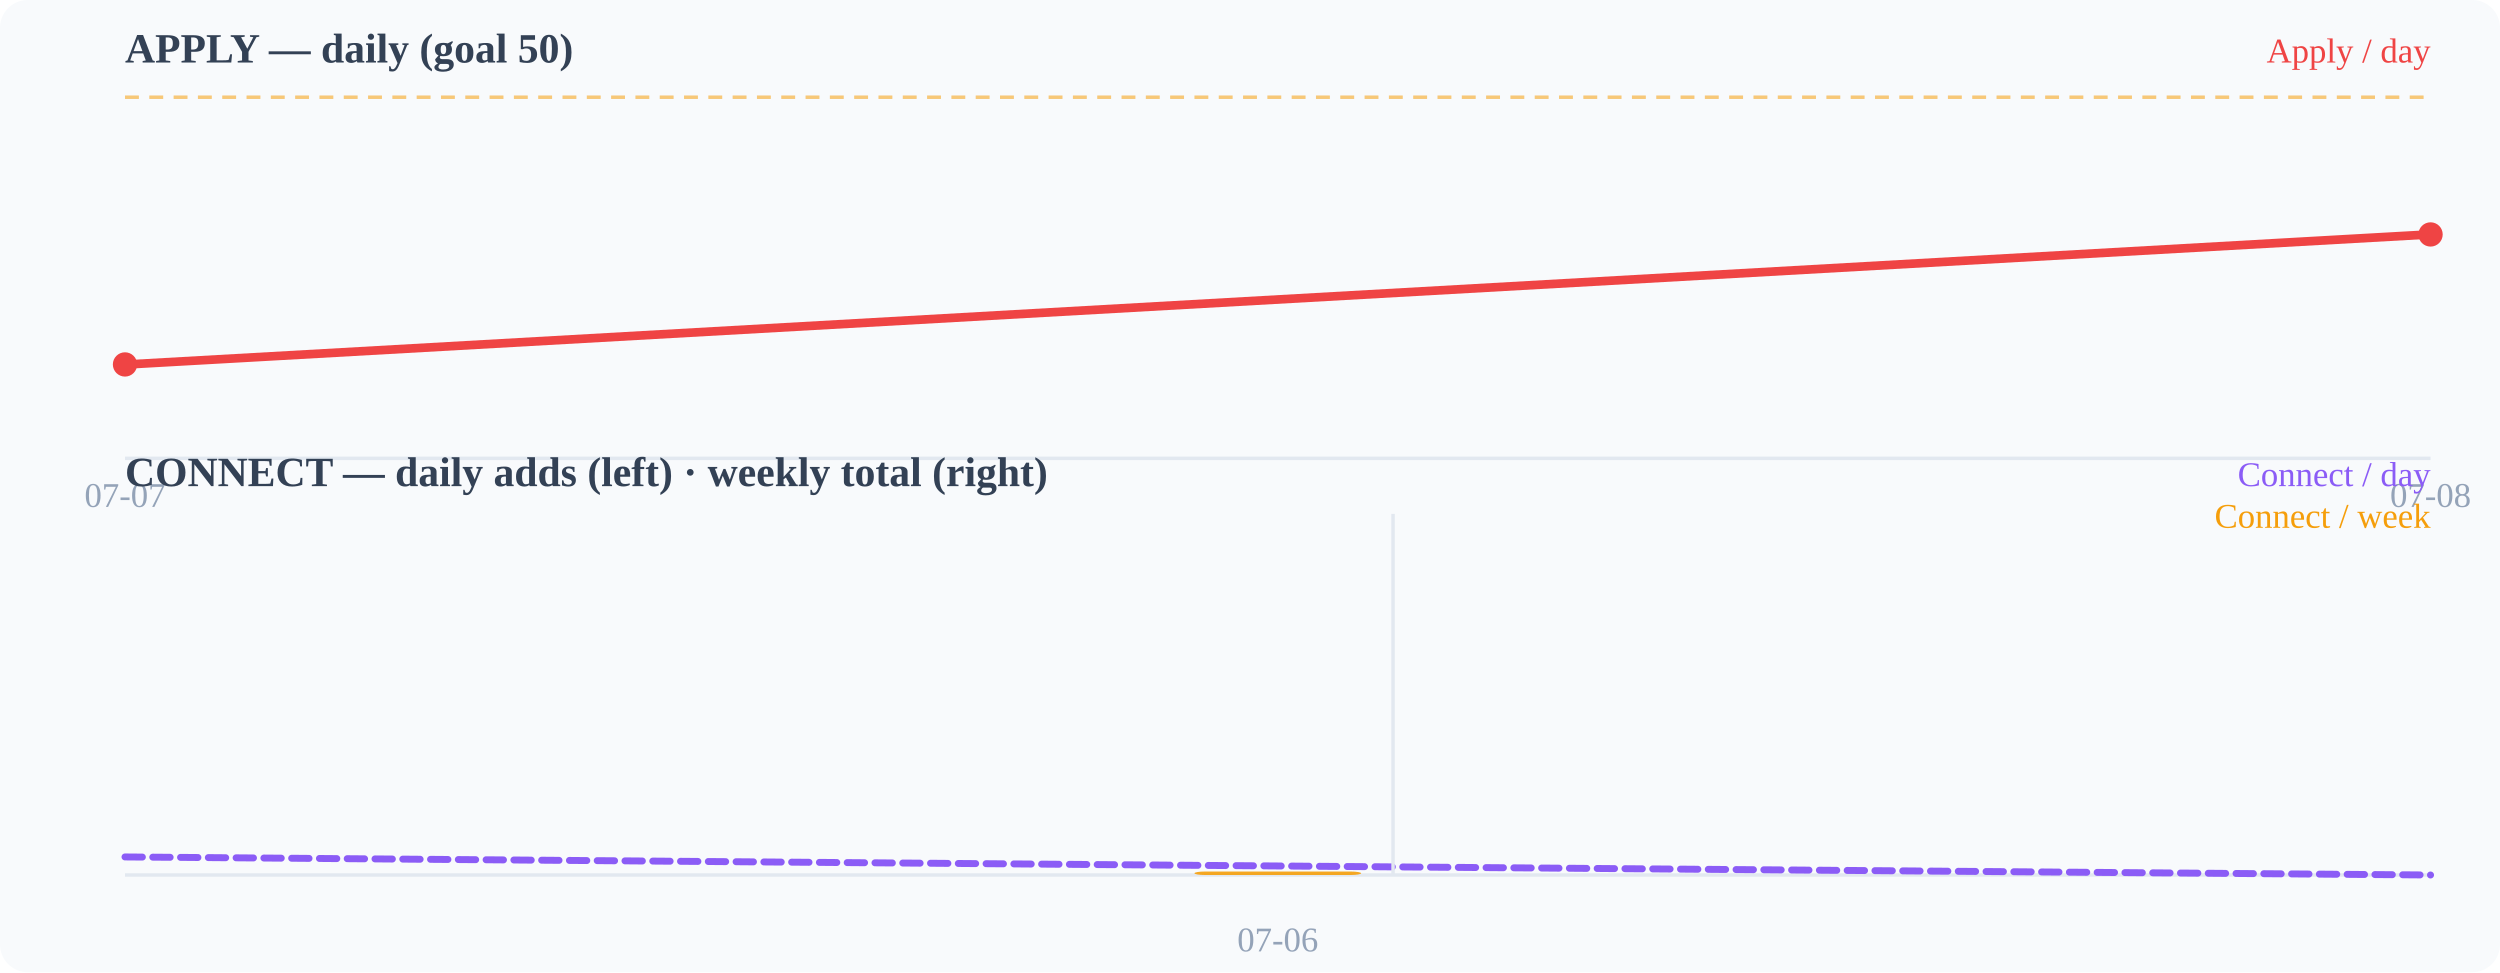
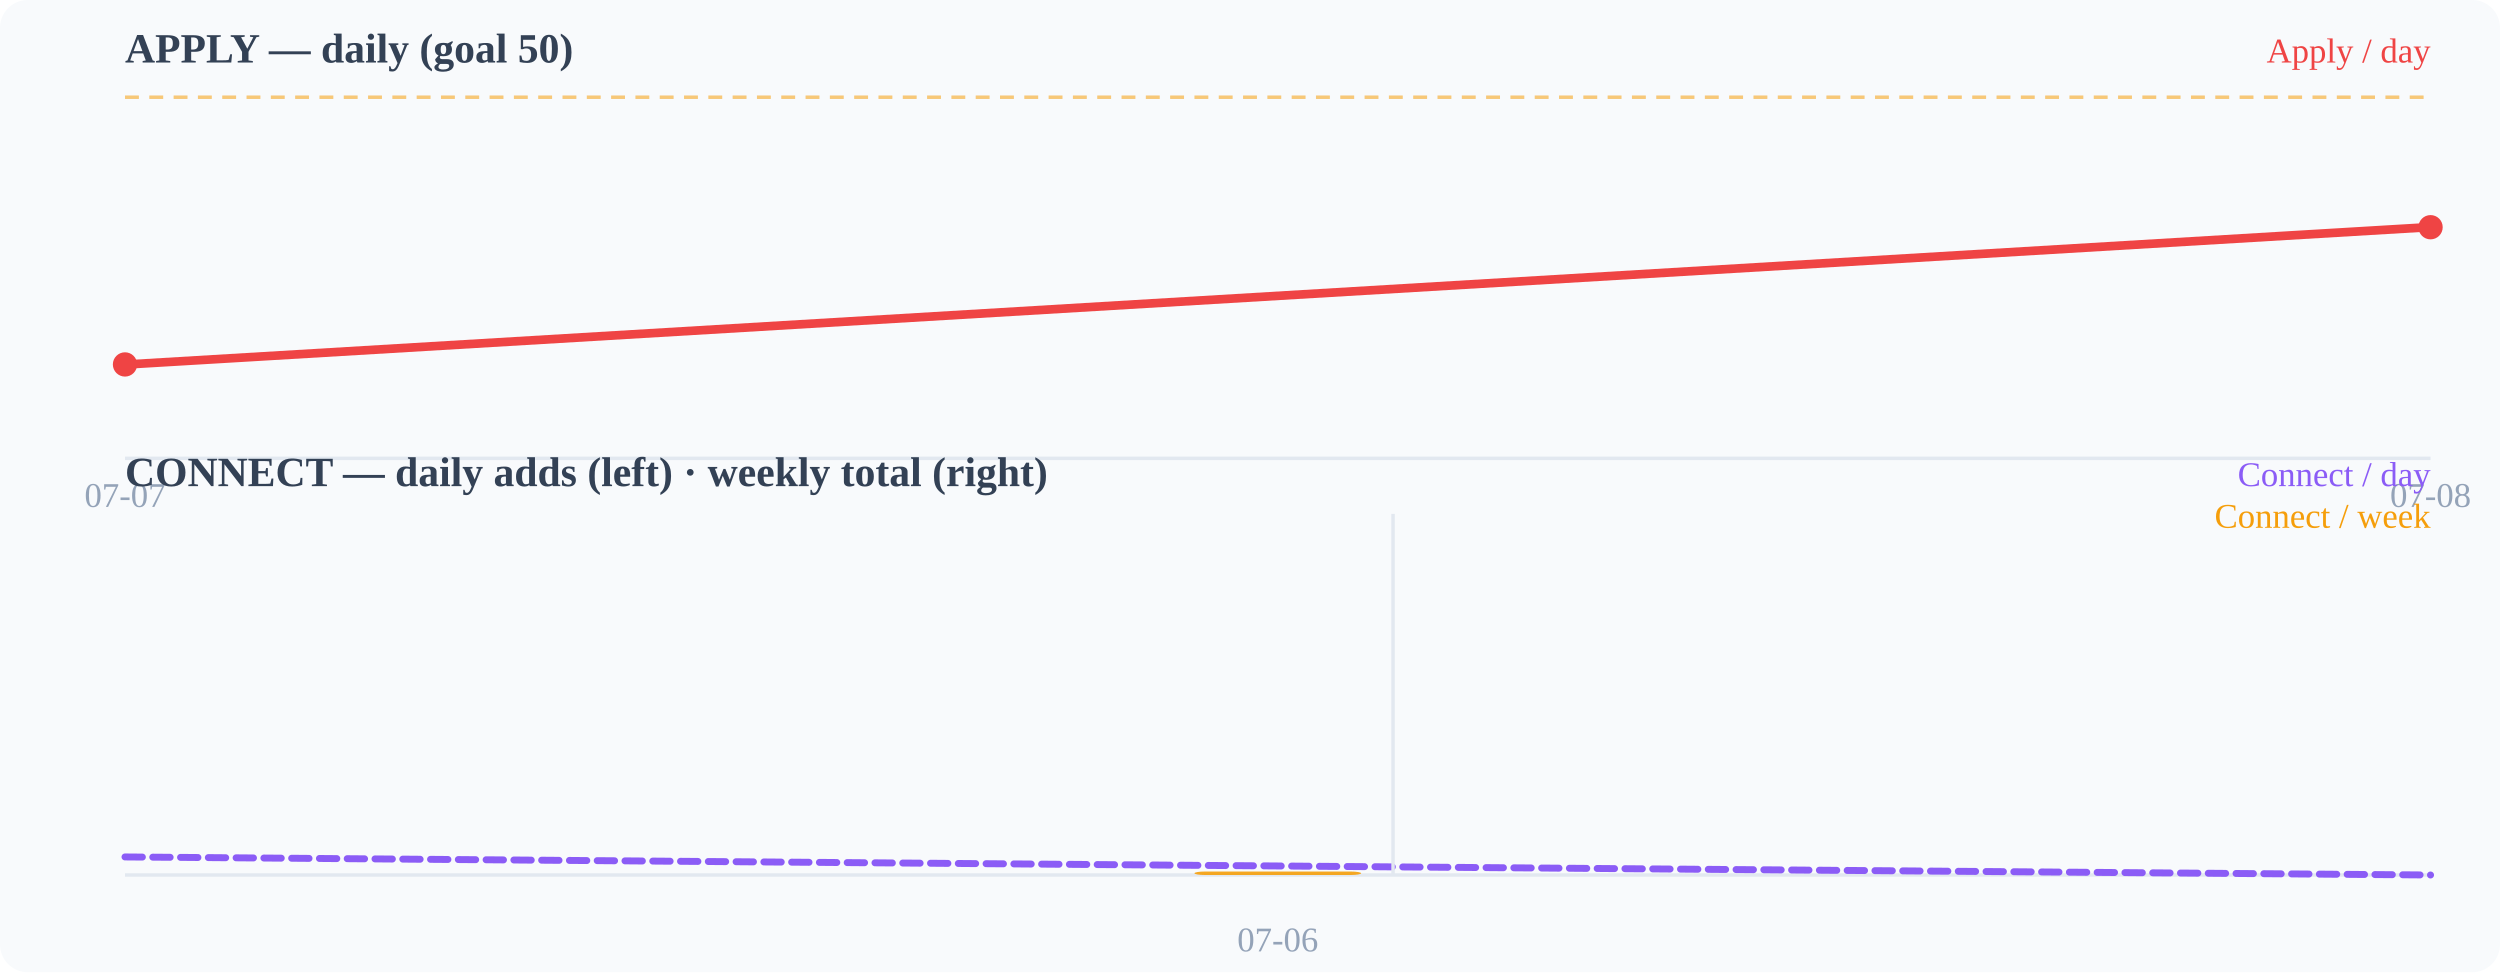
<svg xmlns="http://www.w3.org/2000/svg" width="720" height="280" viewBox="0 0 720 280">
  <rect width="720" height="280" fill="#f8fafc" rx="8" />
  <text x="36" y="18" font-size="12" font-weight="600" fill="#334155">APPLY — daily (goal 50)</text>
  <line x1="36" y1="132" x2="700" y2="132" stroke="#e2e8f0" stroke-width="1" />
  <line x1="36" y1="28.0" x2="700" y2="28.0" stroke="#f59e0b" stroke-width="1" stroke-dasharray="4 3" opacity="0.55" />
-   <polyline points="36.0,105.0 700.0,67.5" fill="none" stroke="#ef4444" stroke-width="2.5" stroke-linecap="round" stroke-linejoin="round" />
+   <polyline points="36.0,105.0 700.0,65.4" fill="none" stroke="#ef4444" stroke-width="2.5" stroke-linecap="round" stroke-linejoin="round" />
  <circle cx="36" cy="104.96" r="3.5" fill="#ef4444" />
-   <circle cx="700" cy="67.52" r="3.5" fill="#ef4444" />
+   <circle cx="700" cy="65.44" r="3.5" fill="#ef4444" />
  <text x="36" y="146" font-size="10" fill="#94a3b8" text-anchor="middle">07-07</text>
  <text x="700" y="146" font-size="10" fill="#94a3b8" text-anchor="middle">07-08</text>
  <text x="36" y="140" font-size="12" font-weight="600" fill="#334155">CONNECT — daily adds (left) · weekly total (right)</text>
  <line x1="36" y1="252" x2="700" y2="252" stroke="#e2e8f0" stroke-width="1" />
  <polyline points="36.0,246.8 700.0,252.0" fill="none" stroke="#8b5cf6" stroke-width="2" stroke-linecap="round" stroke-linejoin="round" stroke-dasharray="5 3" />
  <rect x="344.0" y="251.0" width="48" height="1.0" rx="3" fill="#f59e0b" opacity="0.9" />
  <line x1="401.2" y1="148" x2="401.2" y2="252" stroke="#e2e8f0" stroke-width="1" />
  <text x="368" y="274" font-size="10" fill="#94a3b8" text-anchor="middle">07-06</text>
  <text x="700" y="18" font-size="10" fill="#ef4444" text-anchor="end">Apply / day</text>
  <text x="700" y="140" font-size="10" fill="#8b5cf6" text-anchor="end">Connect / day</text>
  <text x="700" y="152" font-size="10" fill="#f59e0b" text-anchor="end">Connect / week</text>
</svg>
